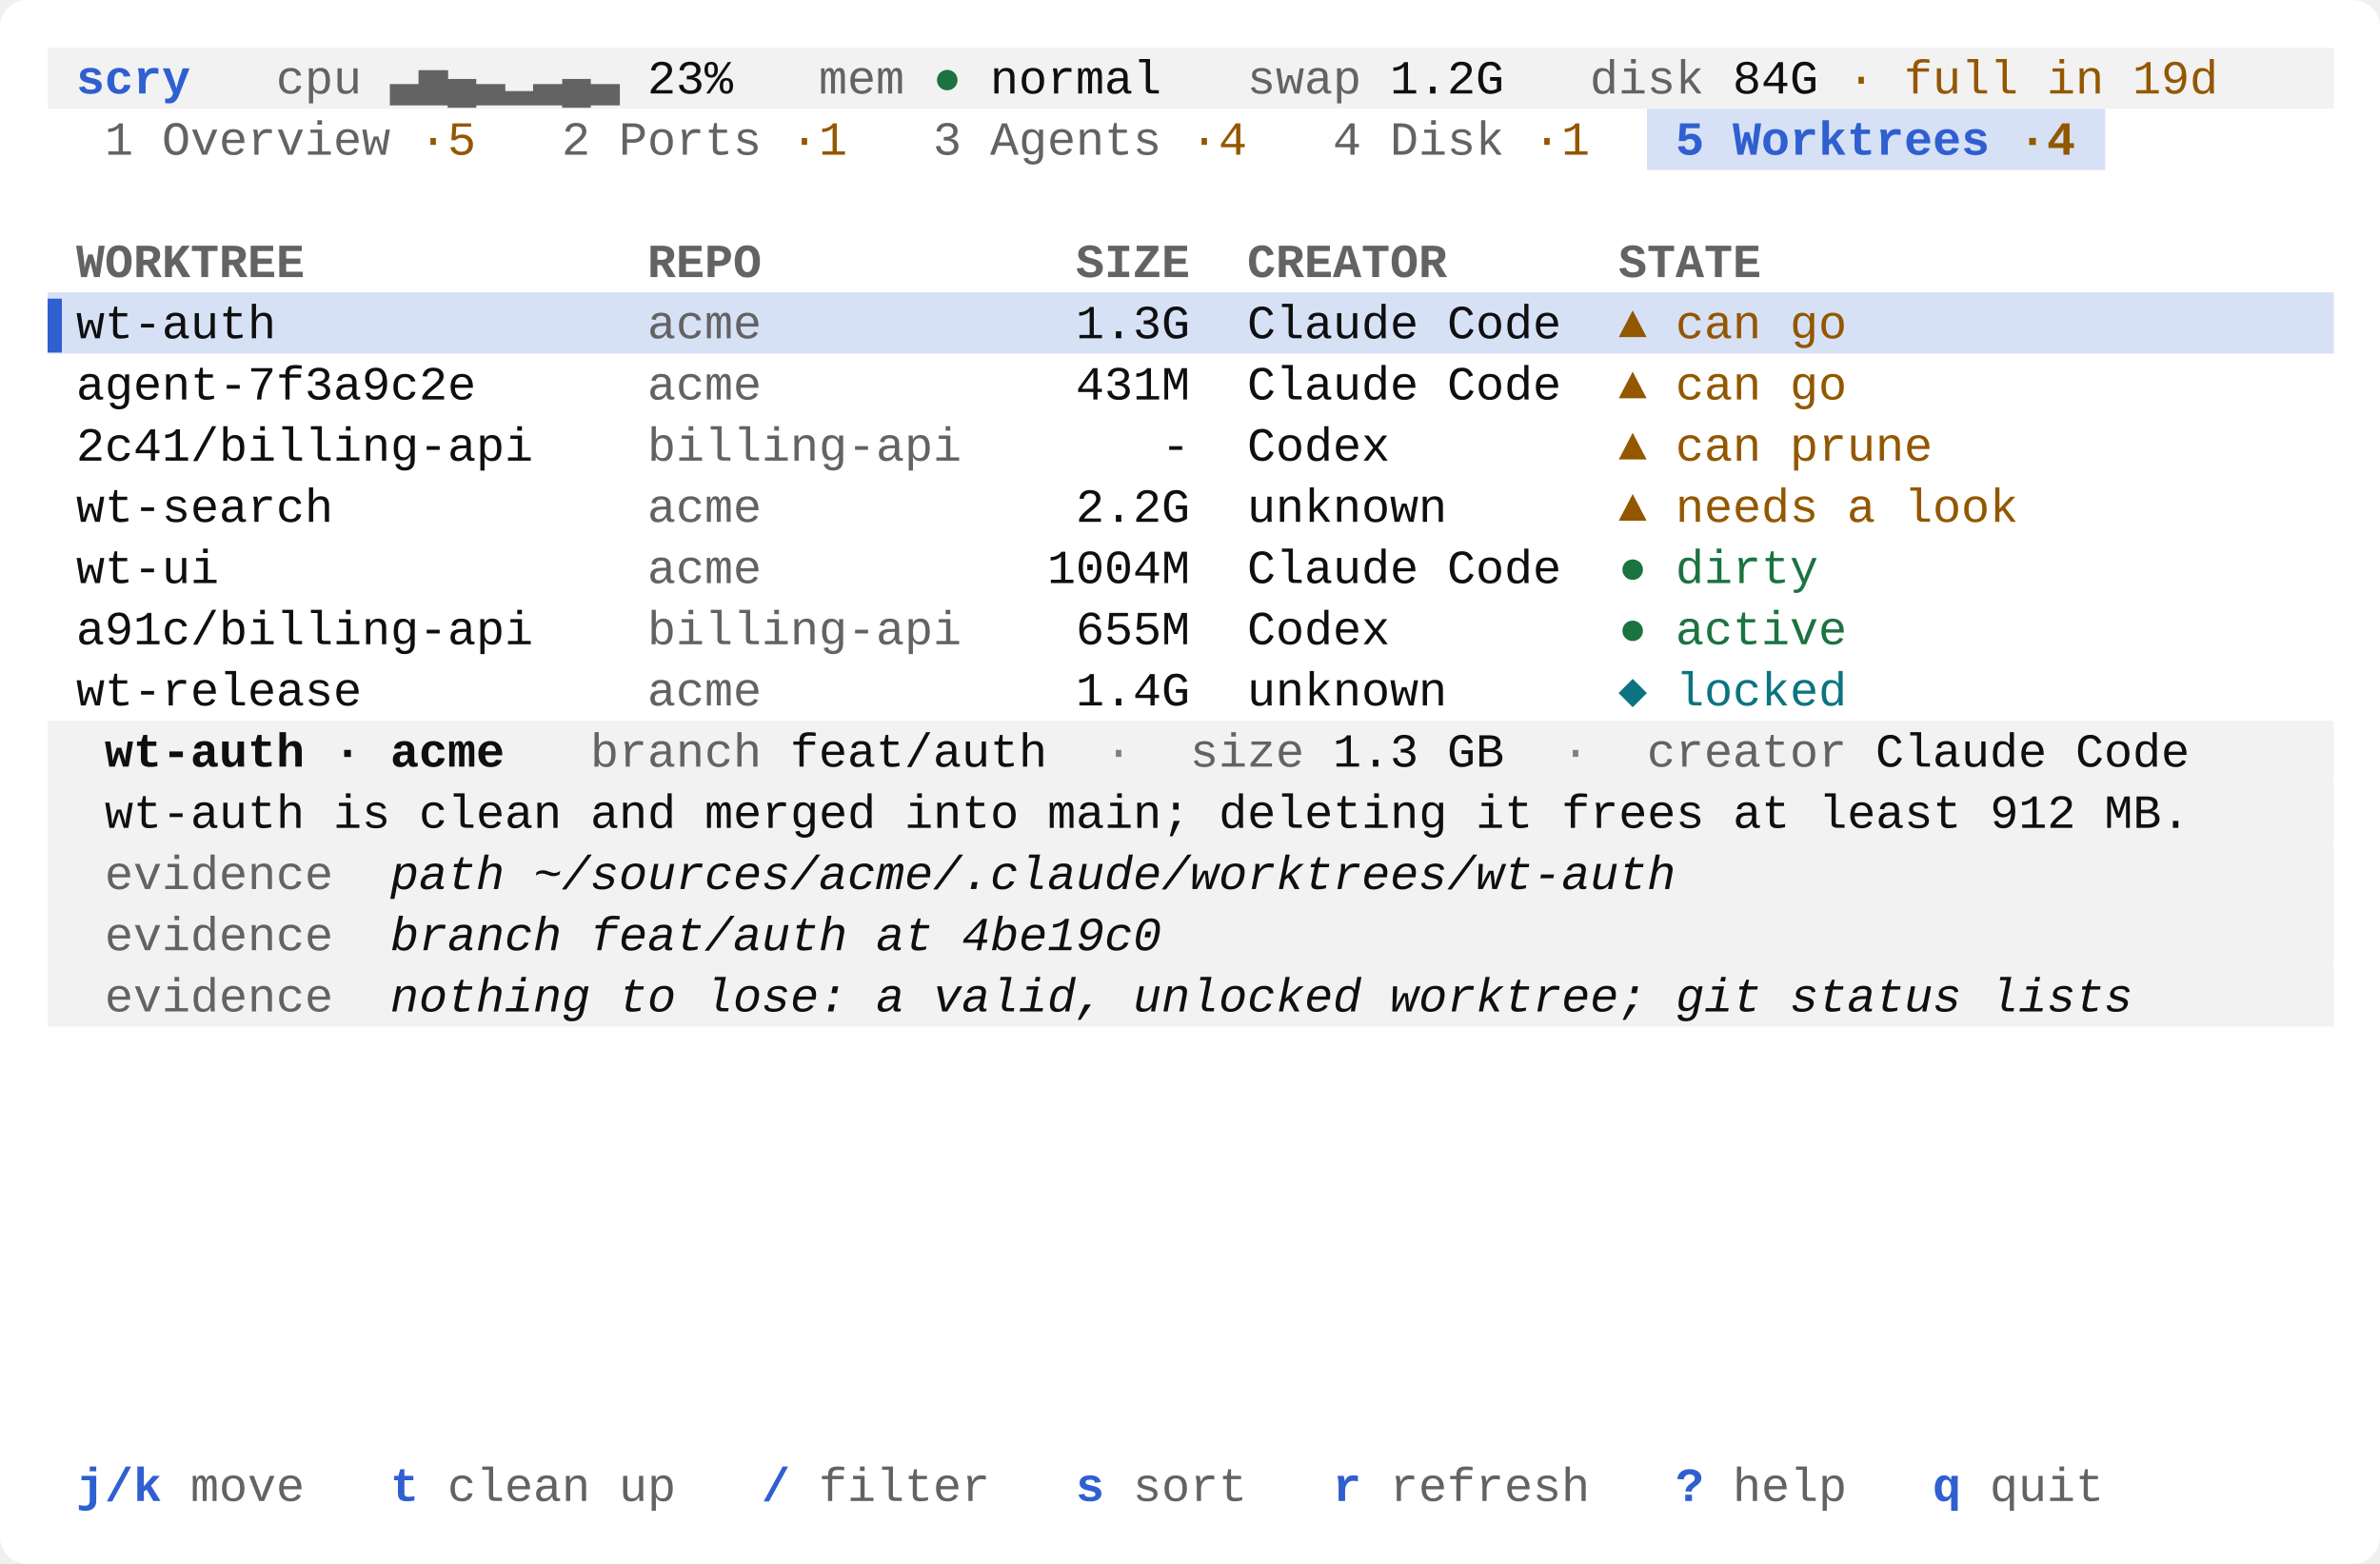
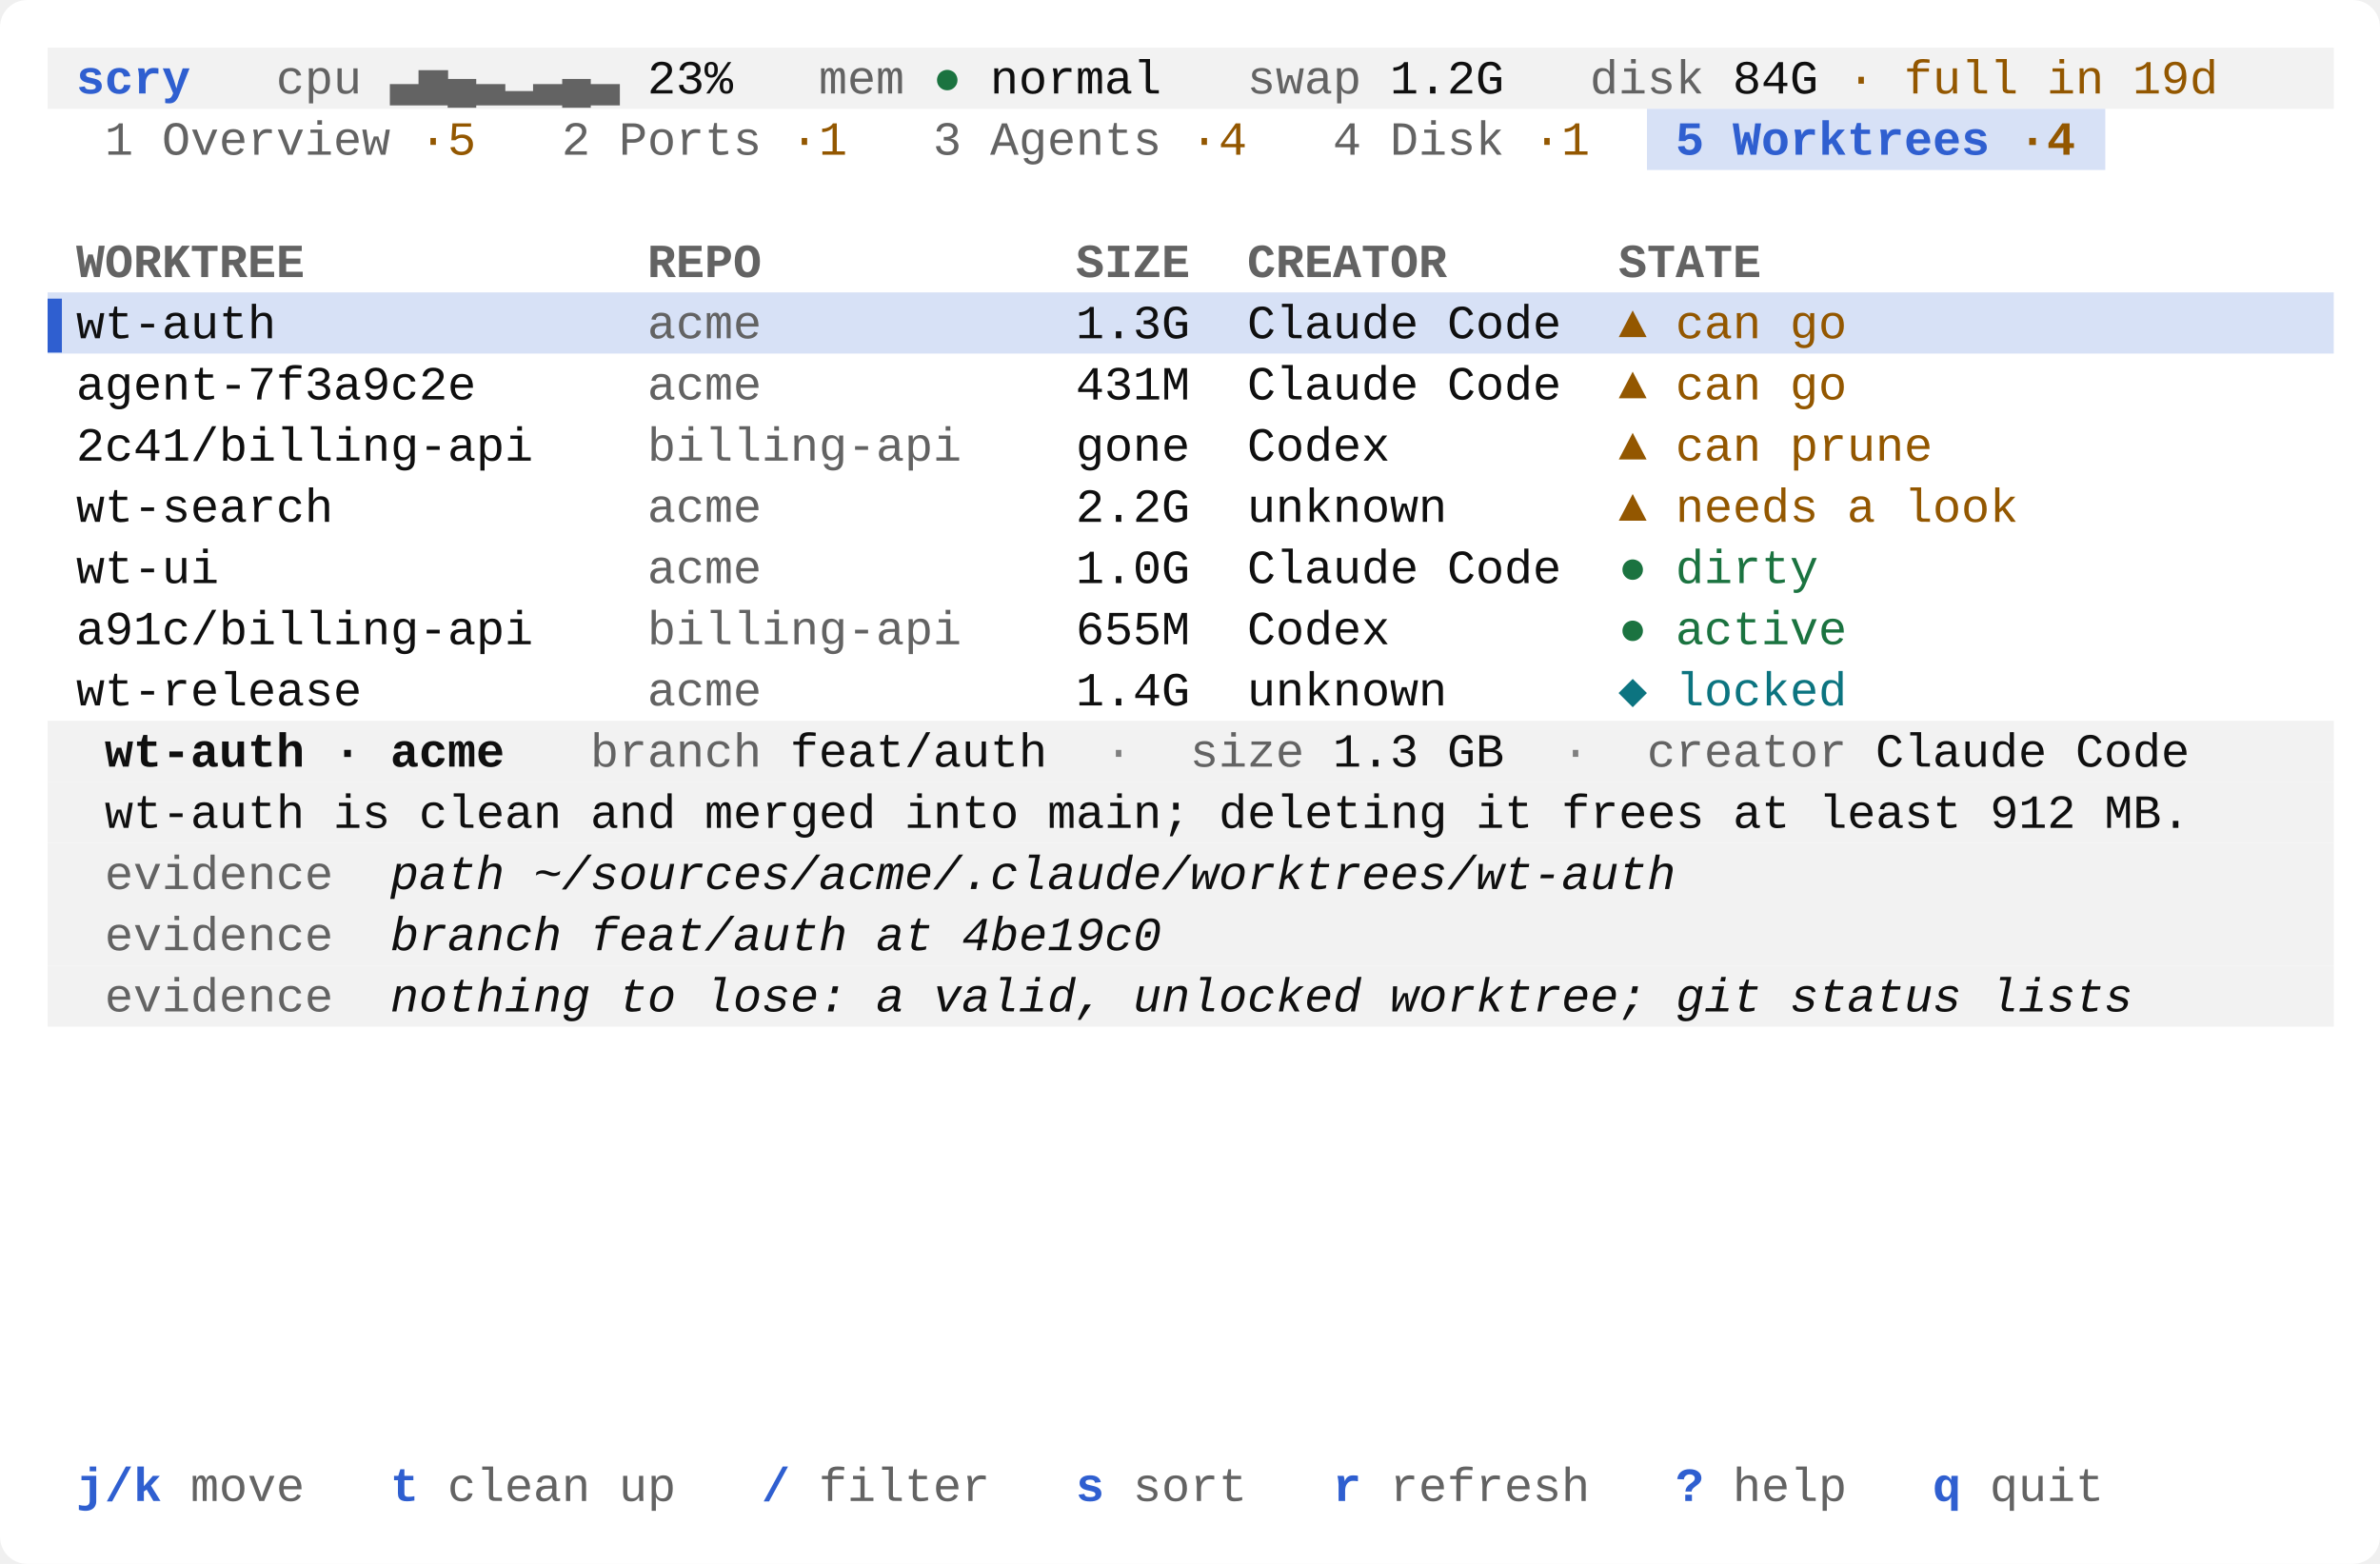
<svg xmlns="http://www.w3.org/2000/svg" width="700" height="460" viewBox="0 0 700 460">
  <style>text{font-family:ui-monospace,SFMono-Regular,"SF Mono",Menlo,Consolas,"Liberation Mono","DejaVu Sans Mono",monospace;font-size:14px;white-space:pre}</style>
  <rect width="700" height="460" rx="8" fill="#ffffff" />
  <g transform="translate(14 14)">
    <rect x="0.0" y="0" width="672.4" height="18" fill="#f2f2f2" />
    <text x="8.4" y="13.5" fill="#2f5fd0" textLength="33.6" lengthAdjust="spacingAndGlyphs" xml:space="preserve" font-weight="700">scry</text>
    <text x="67.2" y="13.5" fill="#636363" textLength="100.8" lengthAdjust="spacingAndGlyphs" xml:space="preserve">cpu ▃▅▄▃▂▃▄▃</text>
    <text x="176.4" y="13.5" fill="#0f0f0f" textLength="25.2" lengthAdjust="spacingAndGlyphs" xml:space="preserve">23%</text>
    <text x="226.8" y="13.5" fill="#636363" textLength="25.2" lengthAdjust="spacingAndGlyphs" xml:space="preserve">mem</text>
    <text x="260.4" y="13.5" fill="#1b7340" textLength="8.4" lengthAdjust="spacingAndGlyphs" xml:space="preserve">●</text>
    <text x="277.2" y="13.5" fill="#0f0f0f" textLength="50.4" lengthAdjust="spacingAndGlyphs" xml:space="preserve">normal</text>
    <text x="352.8" y="13.5" fill="#636363" textLength="33.6" lengthAdjust="spacingAndGlyphs" xml:space="preserve">swap</text>
    <text x="394.8" y="13.5" fill="#0f0f0f" textLength="33.6" lengthAdjust="spacingAndGlyphs" xml:space="preserve">1.2G</text>
    <text x="453.6" y="13.5" fill="#636363" textLength="33.6" lengthAdjust="spacingAndGlyphs" xml:space="preserve">disk</text>
    <text x="495.6" y="13.5" fill="#0f0f0f" textLength="25.2" lengthAdjust="spacingAndGlyphs" xml:space="preserve">84G</text>
    <text x="529.2" y="13.5" fill="#935700" textLength="109.2" lengthAdjust="spacingAndGlyphs" xml:space="preserve">· full in 19d</text>
    <rect x="470.4" y="18" width="134.8" height="18" fill="#d7e1f6" />
    <text x="16.8" y="31.5" fill="#636363" textLength="84.0" lengthAdjust="spacingAndGlyphs" xml:space="preserve">1 Overview</text>
    <text x="109.2" y="31.5" fill="#935700" textLength="16.8" lengthAdjust="spacingAndGlyphs" xml:space="preserve">·5</text>
    <text x="151.2" y="31.5" fill="#636363" textLength="58.8" lengthAdjust="spacingAndGlyphs" xml:space="preserve">2 Ports</text>
    <text x="218.4" y="31.5" fill="#935700" textLength="16.8" lengthAdjust="spacingAndGlyphs" xml:space="preserve">·1</text>
    <text x="260.4" y="31.5" fill="#636363" textLength="67.2" lengthAdjust="spacingAndGlyphs" xml:space="preserve">3 Agents</text>
    <text x="336.0" y="31.5" fill="#935700" textLength="16.8" lengthAdjust="spacingAndGlyphs" xml:space="preserve">·4</text>
    <text x="378.0" y="31.5" fill="#636363" textLength="50.4" lengthAdjust="spacingAndGlyphs" xml:space="preserve">4 Disk</text>
    <text x="436.8" y="31.5" fill="#935700" textLength="16.8" lengthAdjust="spacingAndGlyphs" xml:space="preserve">·1</text>
    <text x="478.8" y="31.5" fill="#2f5fd0" textLength="92.4" lengthAdjust="spacingAndGlyphs" xml:space="preserve" font-weight="700">5 Worktrees</text>
    <text x="579.6" y="31.5" fill="#935700" textLength="16.8" lengthAdjust="spacingAndGlyphs" xml:space="preserve" font-weight="700">·4</text>
    <text x="8.4" y="67.5" fill="#636363" textLength="67.2" lengthAdjust="spacingAndGlyphs" xml:space="preserve" font-weight="700">WORKTREE</text>
    <text x="176.4" y="67.5" fill="#636363" textLength="33.6" lengthAdjust="spacingAndGlyphs" xml:space="preserve" font-weight="700">REPO</text>
    <text x="302.4" y="67.5" fill="#636363" textLength="33.6" lengthAdjust="spacingAndGlyphs" xml:space="preserve" font-weight="700">SIZE</text>
    <text x="352.8" y="67.5" fill="#636363" textLength="58.8" lengthAdjust="spacingAndGlyphs" xml:space="preserve" font-weight="700">CREATOR</text>
    <text x="462.0" y="67.5" fill="#636363" textLength="42.0" lengthAdjust="spacingAndGlyphs" xml:space="preserve" font-weight="700">STATE</text>
    <rect x="0.0" y="72" width="672.4" height="18" fill="#d7e1f6" />
    <text x="0.0" y="85.5" fill="#2f5fd0" textLength="8.4" lengthAdjust="spacingAndGlyphs" xml:space="preserve">▌</text>
    <text x="8.4" y="85.5" fill="#0f0f0f" textLength="58.8" lengthAdjust="spacingAndGlyphs" xml:space="preserve">wt-auth</text>
    <text x="176.4" y="85.5" fill="#636363" textLength="33.6" lengthAdjust="spacingAndGlyphs" xml:space="preserve">acme</text>
    <text x="302.4" y="85.5" fill="#0f0f0f" textLength="33.6" lengthAdjust="spacingAndGlyphs" xml:space="preserve">1.3G</text>
    <text x="352.8" y="85.5" fill="#0f0f0f" textLength="92.4" lengthAdjust="spacingAndGlyphs" xml:space="preserve">Claude Code</text>
    <text x="462.0" y="85.5" fill="#935700" textLength="67.2" lengthAdjust="spacingAndGlyphs" xml:space="preserve">▲ can go</text>
    <text x="8.4" y="103.5" fill="#0f0f0f" textLength="117.6" lengthAdjust="spacingAndGlyphs" xml:space="preserve">agent-7f3a9c2e</text>
    <text x="176.4" y="103.5" fill="#636363" textLength="33.6" lengthAdjust="spacingAndGlyphs" xml:space="preserve">acme</text>
    <text x="302.4" y="103.5" fill="#0f0f0f" textLength="33.6" lengthAdjust="spacingAndGlyphs" xml:space="preserve">431M</text>
    <text x="352.8" y="103.5" fill="#0f0f0f" textLength="92.4" lengthAdjust="spacingAndGlyphs" xml:space="preserve">Claude Code</text>
    <text x="462.0" y="103.5" fill="#935700" textLength="67.2" lengthAdjust="spacingAndGlyphs" xml:space="preserve">▲ can go</text>
    <text x="8.4" y="121.5" fill="#0f0f0f" textLength="134.4" lengthAdjust="spacingAndGlyphs" xml:space="preserve">2c41/billing-api</text>
    <text x="176.4" y="121.5" fill="#636363" textLength="92.4" lengthAdjust="spacingAndGlyphs" xml:space="preserve">billing-api</text>
-     <text x="327.6" y="121.5" fill="#0f0f0f" textLength="8.4" lengthAdjust="spacingAndGlyphs" xml:space="preserve">-</text>
+     <text x="302.4" y="121.5" fill="#0f0f0f" textLength="33.6" lengthAdjust="spacingAndGlyphs" xml:space="preserve">gone</text>
    <text x="352.8" y="121.5" fill="#0f0f0f" textLength="42.0" lengthAdjust="spacingAndGlyphs" xml:space="preserve">Codex</text>
    <text x="462.0" y="121.5" fill="#935700" textLength="92.4" lengthAdjust="spacingAndGlyphs" xml:space="preserve">▲ can prune</text>
    <text x="8.4" y="139.5" fill="#0f0f0f" textLength="75.6" lengthAdjust="spacingAndGlyphs" xml:space="preserve">wt-search</text>
    <text x="176.4" y="139.5" fill="#636363" textLength="33.6" lengthAdjust="spacingAndGlyphs" xml:space="preserve">acme</text>
    <text x="302.4" y="139.5" fill="#0f0f0f" textLength="33.6" lengthAdjust="spacingAndGlyphs" xml:space="preserve">2.2G</text>
    <text x="352.8" y="139.5" fill="#0f0f0f" textLength="58.8" lengthAdjust="spacingAndGlyphs" xml:space="preserve">unknown</text>
    <text x="462.0" y="139.5" fill="#935700" textLength="117.6" lengthAdjust="spacingAndGlyphs" xml:space="preserve">▲ needs a look</text>
    <text x="8.4" y="157.5" fill="#0f0f0f" textLength="42.0" lengthAdjust="spacingAndGlyphs" xml:space="preserve">wt-ui</text>
    <text x="176.4" y="157.5" fill="#636363" textLength="33.6" lengthAdjust="spacingAndGlyphs" xml:space="preserve">acme</text>
-     <text x="294.0" y="157.5" fill="#0f0f0f" textLength="42.0" lengthAdjust="spacingAndGlyphs" xml:space="preserve">1004M</text>
+     <text x="302.4" y="157.5" fill="#0f0f0f" textLength="33.6" lengthAdjust="spacingAndGlyphs" xml:space="preserve">1.0G</text>
    <text x="352.8" y="157.5" fill="#0f0f0f" textLength="92.4" lengthAdjust="spacingAndGlyphs" xml:space="preserve">Claude Code</text>
    <text x="462.0" y="157.5" fill="#1b7340" textLength="58.8" lengthAdjust="spacingAndGlyphs" xml:space="preserve">● dirty</text>
    <text x="8.4" y="175.5" fill="#0f0f0f" textLength="134.4" lengthAdjust="spacingAndGlyphs" xml:space="preserve">a91c/billing-api</text>
    <text x="176.4" y="175.5" fill="#636363" textLength="92.4" lengthAdjust="spacingAndGlyphs" xml:space="preserve">billing-api</text>
    <text x="302.4" y="175.5" fill="#0f0f0f" textLength="33.6" lengthAdjust="spacingAndGlyphs" xml:space="preserve">655M</text>
    <text x="352.8" y="175.5" fill="#0f0f0f" textLength="42.0" lengthAdjust="spacingAndGlyphs" xml:space="preserve">Codex</text>
    <text x="462.0" y="175.5" fill="#1b7340" textLength="67.2" lengthAdjust="spacingAndGlyphs" xml:space="preserve">● active</text>
    <text x="8.4" y="193.5" fill="#0f0f0f" textLength="84.0" lengthAdjust="spacingAndGlyphs" xml:space="preserve">wt-release</text>
    <text x="176.4" y="193.5" fill="#636363" textLength="33.6" lengthAdjust="spacingAndGlyphs" xml:space="preserve">acme</text>
    <text x="302.4" y="193.5" fill="#0f0f0f" textLength="33.6" lengthAdjust="spacingAndGlyphs" xml:space="preserve">1.4G</text>
    <text x="352.8" y="193.5" fill="#0f0f0f" textLength="58.8" lengthAdjust="spacingAndGlyphs" xml:space="preserve">unknown</text>
    <text x="462.0" y="193.5" fill="#0c7480" textLength="67.2" lengthAdjust="spacingAndGlyphs" xml:space="preserve">◆ locked</text>
    <rect x="0.0" y="198" width="672.4" height="18" fill="#f2f2f2" />
    <text x="16.8" y="211.5" fill="#0f0f0f" textLength="117.6" lengthAdjust="spacingAndGlyphs" xml:space="preserve" font-weight="700">wt-auth · acme</text>
    <text x="159.6" y="211.5" fill="#636363" textLength="50.4" lengthAdjust="spacingAndGlyphs" xml:space="preserve">branch</text>
    <text x="218.4" y="211.5" fill="#0f0f0f" textLength="75.6" lengthAdjust="spacingAndGlyphs" xml:space="preserve">feat/auth</text>
    <text x="310.8" y="211.5" fill="#808080" textLength="8.4" lengthAdjust="spacingAndGlyphs" xml:space="preserve">·</text>
    <text x="336.0" y="211.5" fill="#636363" textLength="33.6" lengthAdjust="spacingAndGlyphs" xml:space="preserve">size</text>
    <text x="378.0" y="211.5" fill="#0f0f0f" textLength="50.4" lengthAdjust="spacingAndGlyphs" xml:space="preserve">1.3 GB</text>
    <text x="445.2" y="211.5" fill="#808080" textLength="8.4" lengthAdjust="spacingAndGlyphs" xml:space="preserve">·</text>
    <text x="470.4" y="211.5" fill="#636363" textLength="58.8" lengthAdjust="spacingAndGlyphs" xml:space="preserve">creator</text>
    <text x="537.6" y="211.5" fill="#0f0f0f" textLength="92.4" lengthAdjust="spacingAndGlyphs" xml:space="preserve">Claude Code</text>
    <rect x="0.0" y="216" width="672.4" height="18" fill="#f2f2f2" />
    <text x="16.8" y="229.5" fill="#0f0f0f" textLength="613.2" lengthAdjust="spacingAndGlyphs" xml:space="preserve">wt-auth is clean and merged into main; deleting it frees at least 912 MB.</text>
    <rect x="0.0" y="234" width="672.4" height="18" fill="#f2f2f2" />
    <text x="16.8" y="247.5" fill="#636363" textLength="67.2" lengthAdjust="spacingAndGlyphs" xml:space="preserve">evidence</text>
    <text x="100.8" y="247.5" fill="#0f0f0f" textLength="378.0" lengthAdjust="spacingAndGlyphs" xml:space="preserve" font-style="italic">path ~/sources/acme/.claude/worktrees/wt-auth</text>
    <rect x="0.0" y="252" width="672.4" height="18" fill="#f2f2f2" />
    <text x="16.8" y="265.5" fill="#636363" textLength="67.2" lengthAdjust="spacingAndGlyphs" xml:space="preserve">evidence</text>
    <text x="100.8" y="265.5" fill="#0f0f0f" textLength="226.8" lengthAdjust="spacingAndGlyphs" xml:space="preserve" font-style="italic">branch feat/auth at 4be19c0</text>
    <rect x="0.0" y="270" width="672.4" height="18" fill="#f2f2f2" />
    <text x="16.8" y="283.5" fill="#636363" textLength="67.2" lengthAdjust="spacingAndGlyphs" xml:space="preserve">evidence</text>
    <text x="100.8" y="283.5" fill="#0f0f0f" textLength="512.4" lengthAdjust="spacingAndGlyphs" xml:space="preserve" font-style="italic">nothing to lose: a valid, unlocked worktree; git status lists</text>
    <text x="8.4" y="427.5" fill="#2f5fd0" textLength="25.2" lengthAdjust="spacingAndGlyphs" xml:space="preserve" font-weight="700">j/k</text>
    <text x="42.0" y="427.5" fill="#636363" textLength="33.6" lengthAdjust="spacingAndGlyphs" xml:space="preserve">move</text>
    <text x="100.8" y="427.5" fill="#2f5fd0" textLength="8.4" lengthAdjust="spacingAndGlyphs" xml:space="preserve" font-weight="700">t</text>
    <text x="117.6" y="427.5" fill="#636363" textLength="67.2" lengthAdjust="spacingAndGlyphs" xml:space="preserve">clean up</text>
    <text x="210.0" y="427.5" fill="#2f5fd0" textLength="8.4" lengthAdjust="spacingAndGlyphs" xml:space="preserve" font-weight="700">/</text>
    <text x="226.8" y="427.5" fill="#636363" textLength="50.4" lengthAdjust="spacingAndGlyphs" xml:space="preserve">filter</text>
    <text x="302.4" y="427.5" fill="#2f5fd0" textLength="8.4" lengthAdjust="spacingAndGlyphs" xml:space="preserve" font-weight="700">s</text>
    <text x="319.2" y="427.5" fill="#636363" textLength="33.6" lengthAdjust="spacingAndGlyphs" xml:space="preserve">sort</text>
    <text x="378.0" y="427.5" fill="#2f5fd0" textLength="8.4" lengthAdjust="spacingAndGlyphs" xml:space="preserve" font-weight="700">r</text>
    <text x="394.8" y="427.5" fill="#636363" textLength="58.8" lengthAdjust="spacingAndGlyphs" xml:space="preserve">refresh</text>
    <text x="478.8" y="427.5" fill="#2f5fd0" textLength="8.4" lengthAdjust="spacingAndGlyphs" xml:space="preserve" font-weight="700">?</text>
    <text x="495.6" y="427.5" fill="#636363" textLength="33.6" lengthAdjust="spacingAndGlyphs" xml:space="preserve">help</text>
    <text x="554.4" y="427.5" fill="#2f5fd0" textLength="8.4" lengthAdjust="spacingAndGlyphs" xml:space="preserve" font-weight="700">q</text>
    <text x="571.2" y="427.5" fill="#636363" textLength="33.6" lengthAdjust="spacingAndGlyphs" xml:space="preserve">quit</text>
  </g>
</svg>
